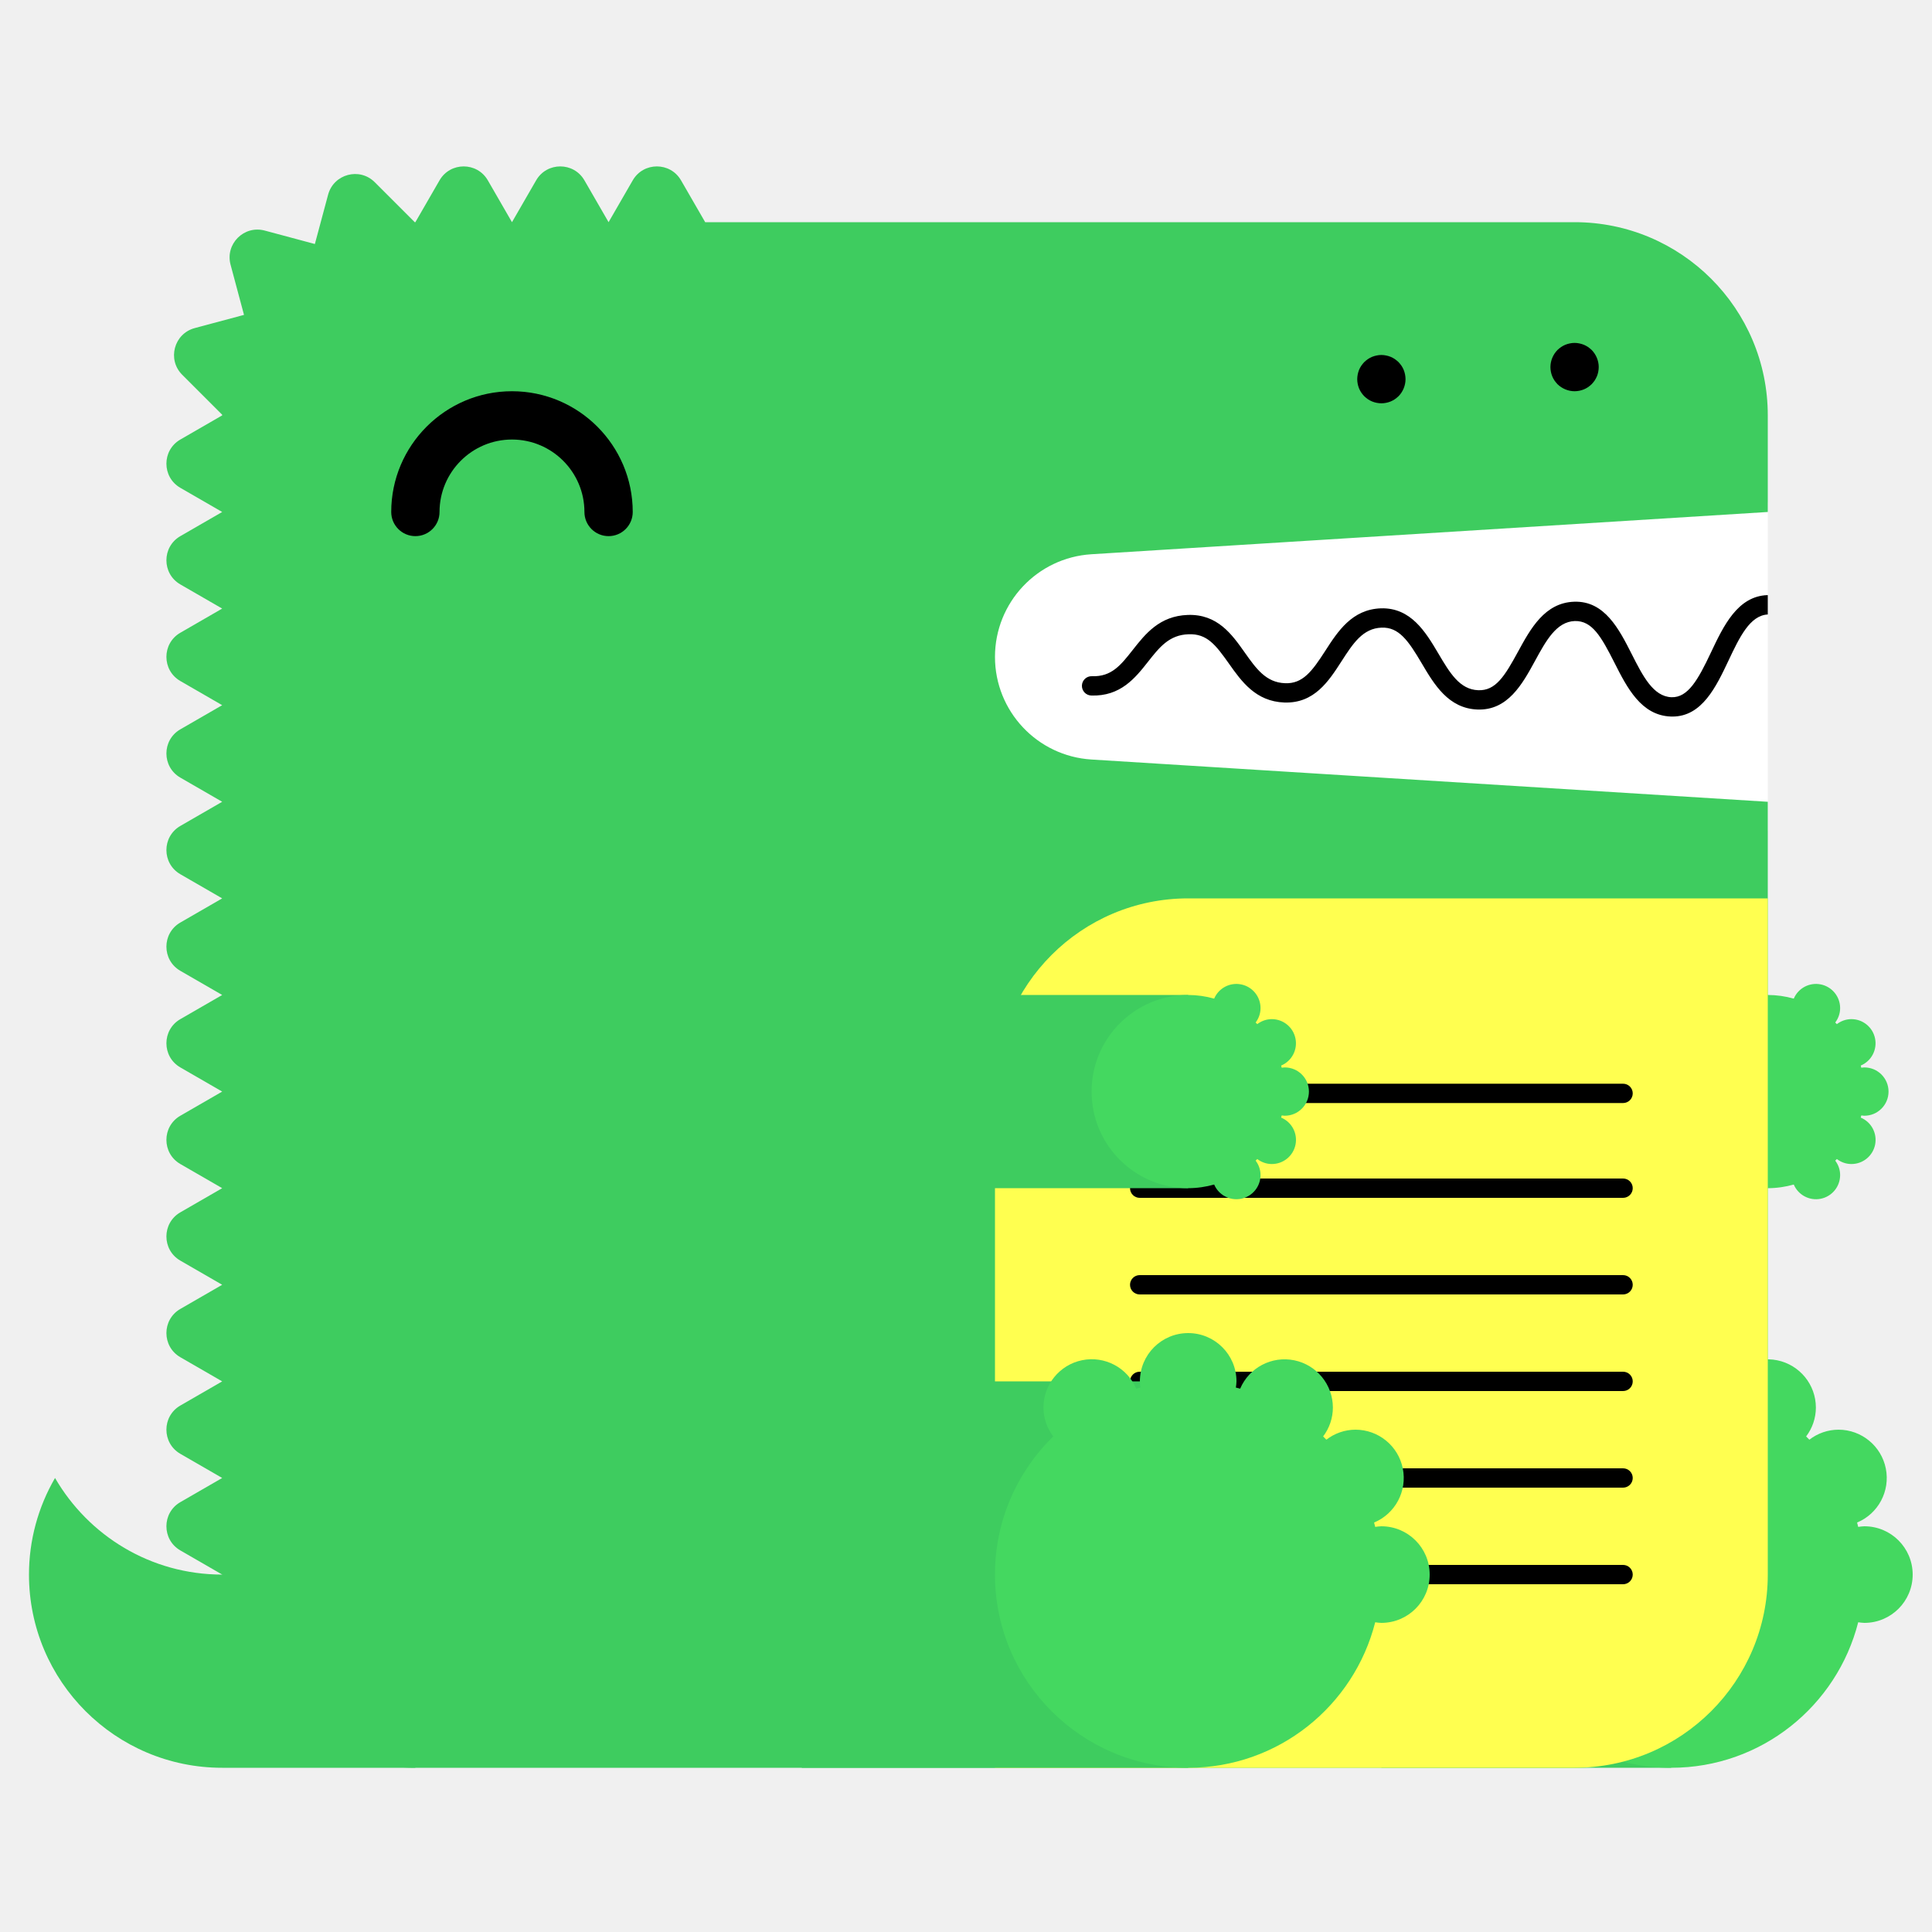
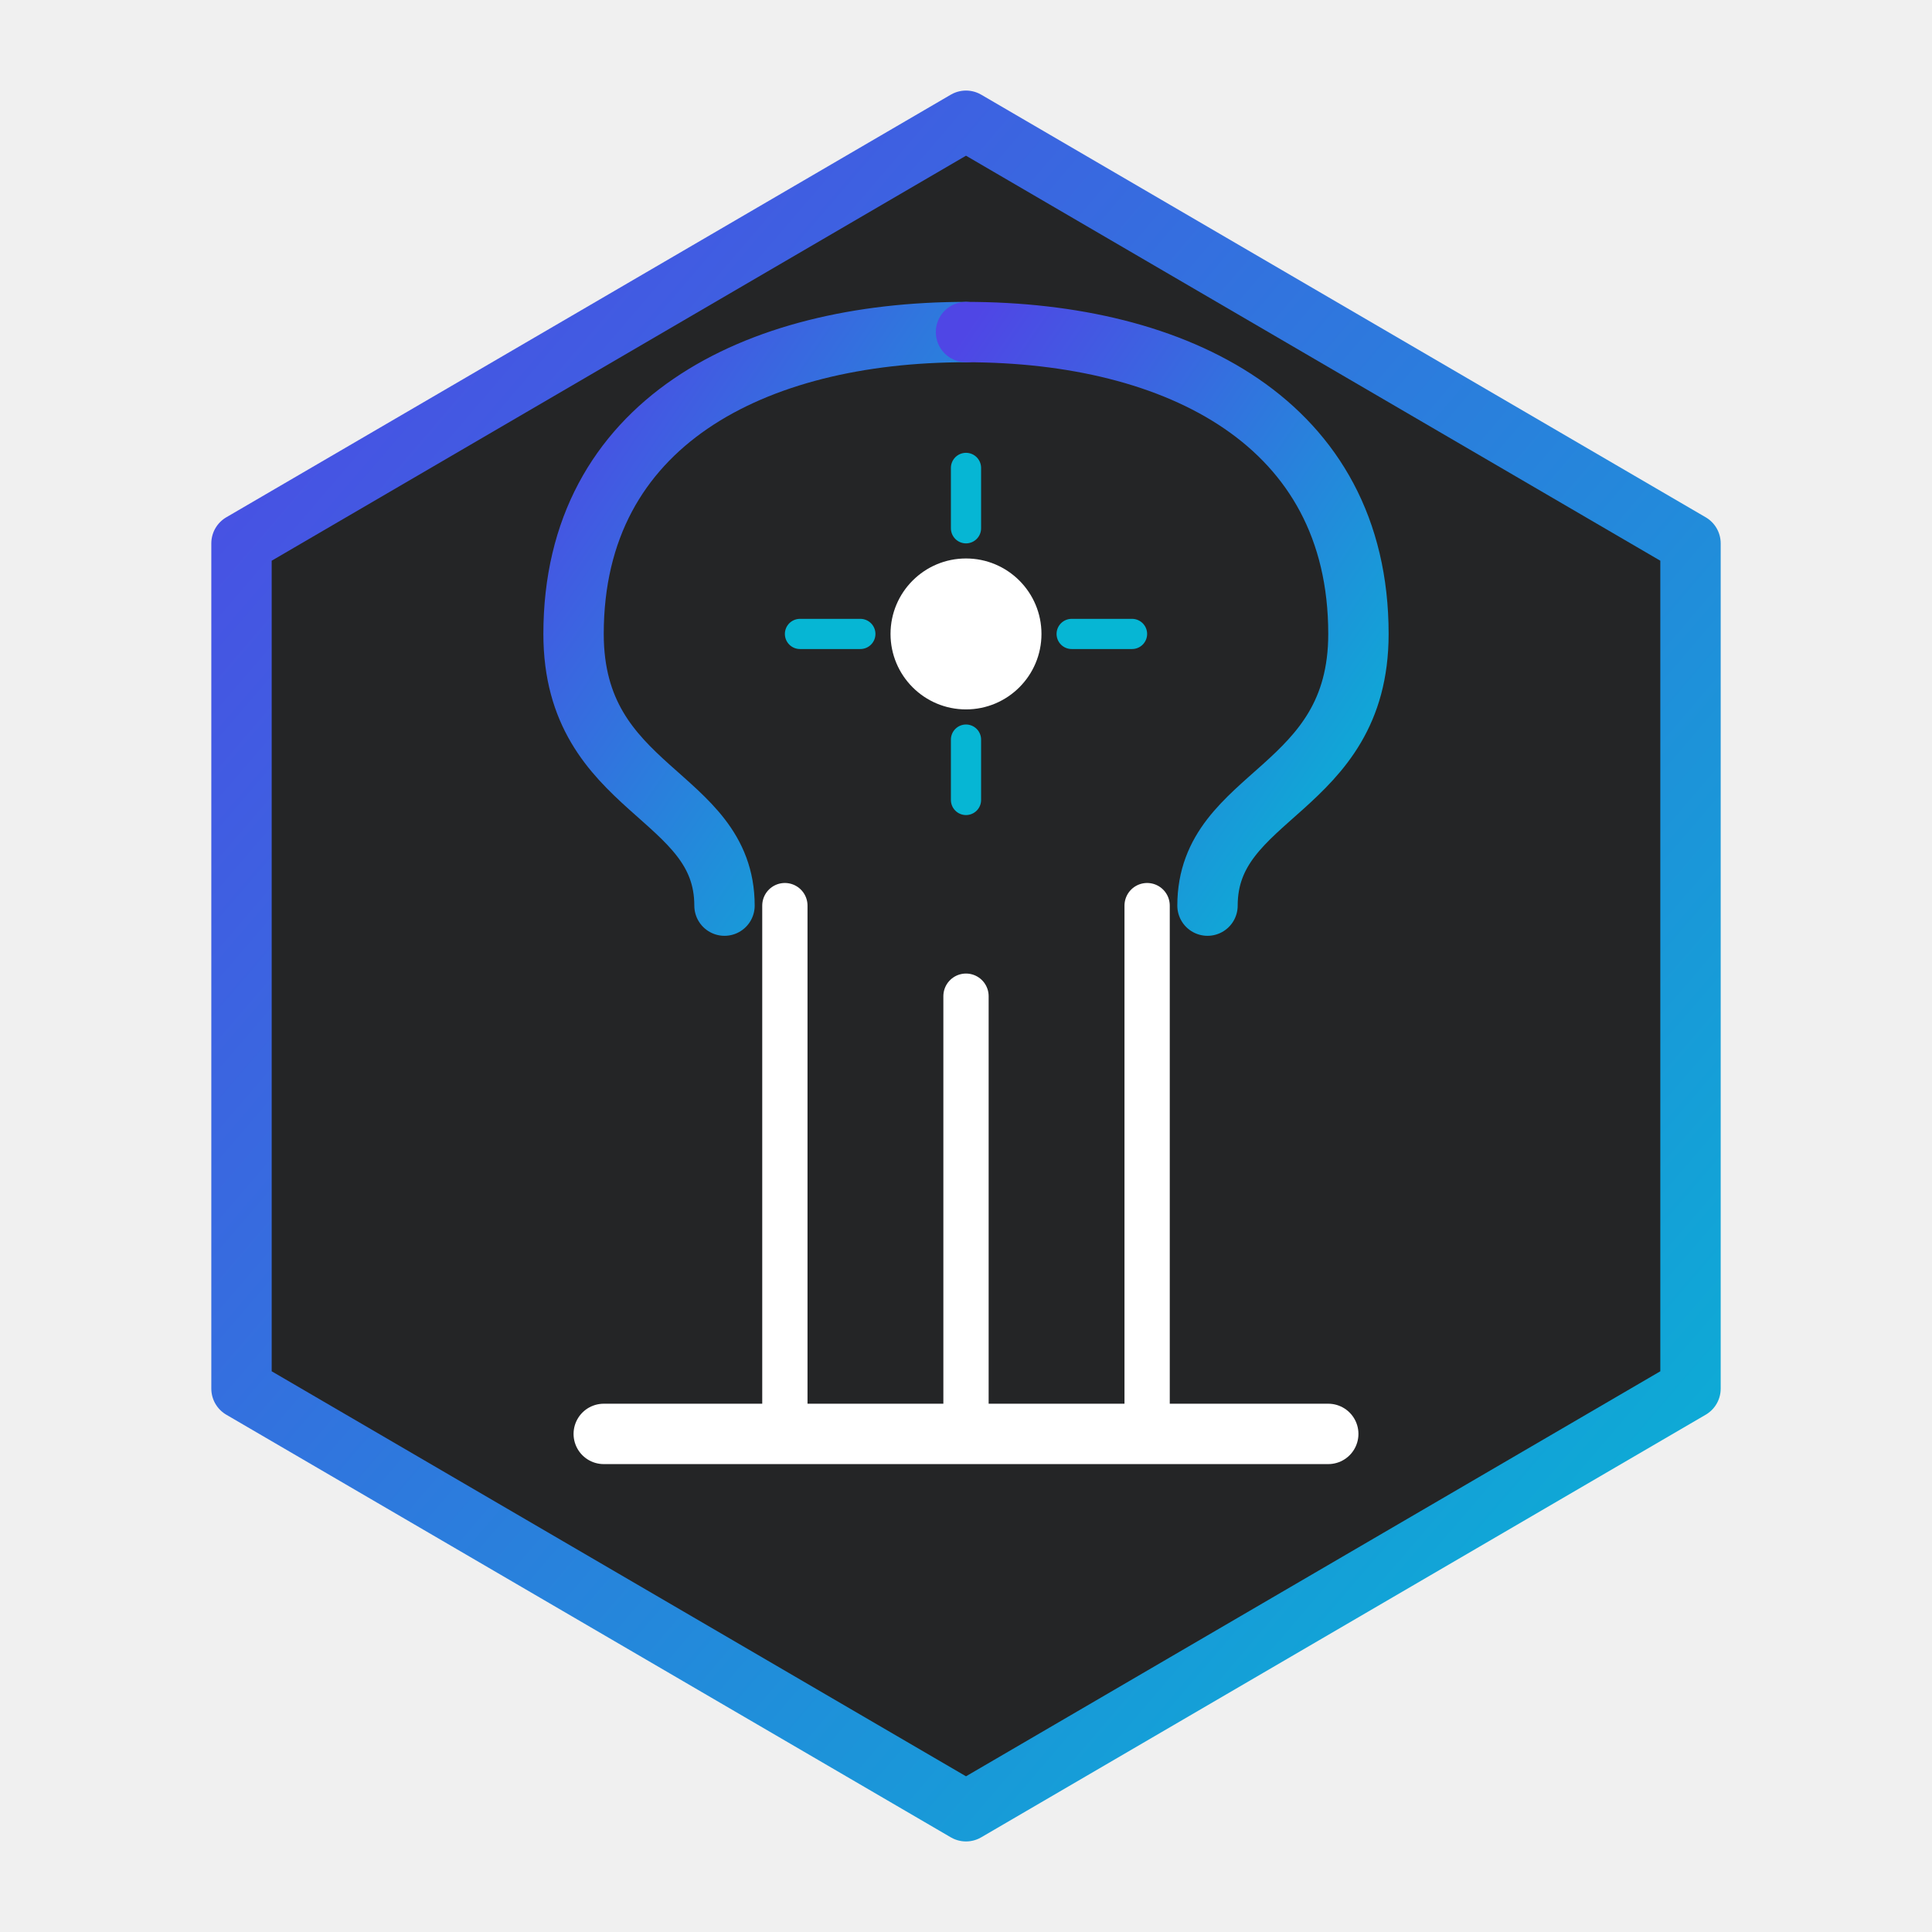
- <svg xmlns="http://www.w3.org/2000/svg" width="200" height="200" viewBox="0 0 200 200">
-   <g fill="none" fill-rule="evenodd">
-     <path fill="#FFF" d="M99 52h84v34H99z" />
-     <path d="M23 163c-7.398 0-13.843-4.027-17.303-10A19.886 19.886 0 0 0 3 163c0 11.046 8.954 20 20 20h20v-20H23z" fill="#3ECC5F" />
-     <path d="M112.98 57.376L183 53V43c0-11.046-8.954-20-20-20H73l-2.5-4.33c-1.112-1.925-3.889-1.925-5 0L63 23l-2.5-4.33c-1.111-1.925-3.889-1.925-5 0L53 23l-2.5-4.33c-1.111-1.925-3.889-1.925-5 0L43 23c-.022 0-.042.003-.065.003l-4.142-4.141c-1.57-1.571-4.252-.853-4.828 1.294l-1.369 5.104-5.192-1.392c-2.148-.575-4.111 1.389-3.535 3.536l1.39 5.193-5.102 1.367c-2.148.576-2.867 3.259-1.296 4.83l4.142 4.142c0 .021-.003.042-.003.064l-4.33 2.5c-1.925 1.111-1.925 3.889 0 5L23 53l-4.33 2.5c-1.925 1.111-1.925 3.889 0 5L23 63l-4.33 2.5c-1.925 1.111-1.925 3.889 0 5L23 73l-4.33 2.5c-1.925 1.111-1.925 3.889 0 5L23 83l-4.33 2.5c-1.925 1.111-1.925 3.889 0 5L23 93l-4.33 2.5c-1.925 1.111-1.925 3.889 0 5L23 103l-4.33 2.5c-1.925 1.111-1.925 3.889 0 5L23 113l-4.33 2.5c-1.925 1.111-1.925 3.889 0 5L23 123l-4.33 2.5c-1.925 1.111-1.925 3.889 0 5L23 133l-4.33 2.5c-1.925 1.111-1.925 3.889 0 5L23 143l-4.33 2.5c-1.925 1.111-1.925 3.889 0 5L23 153l-4.33 2.5c-1.925 1.111-1.925 3.889 0 5L23 163c0 11.046 8.954 20 20 20h120c11.046 0 20-8.954 20-20V83l-70.02-4.376A10.645 10.645 0 0 1 103 68c0-5.621 4.37-10.273 9.98-10.624" fill="#3ECC5F" />
-     <path fill="#3ECC5F" d="M143 183h30v-40h-30z" />
-     <path d="M193 158c-.219 0-.428.037-.639.064-.038-.15-.074-.301-.116-.451A5 5 0 0 0 190.32 148a4.96 4.96 0 0 0-3.016 1.036 26.531 26.531 0 0 0-.335-.336 4.955 4.955 0 0 0 1.011-2.987 5 5 0 0 0-9.599-1.959c-.148-.042-.297-.077-.445-.115.027-.211.064-.42.064-.639a5 5 0 0 0-5-5 5 5 0 0 0-5 5c0 .219.037.428.064.639-.148.038-.297.073-.445.115a4.998 4.998 0 0 0-9.599 1.959c0 1.125.384 2.151 1.011 2.987-3.717 3.632-6.031 8.693-6.031 14.3 0 11.046 8.954 20 20 20 9.339 0 17.16-6.41 19.361-15.064.211.027.42.064.639.064a5 5 0 0 0 5-5 5 5 0 0 0-5-5" fill="#44D860" />
-     <path fill="#3ECC5F" d="M153 123h30v-20h-30z" />
-     <path d="M193 115.5a2.5 2.5 0 1 0 0-5c-.109 0-.214.019-.319.032-.02-.075-.037-.15-.058-.225a2.501 2.501 0 0 0-.963-4.807c-.569 0-1.088.197-1.508.518a6.653 6.653 0 0 0-.168-.168c.314-.417.506-.931.506-1.494a2.5 2.5 0 0 0-4.8-.979A9.987 9.987 0 0 0 183 103c-5.522 0-10 4.478-10 10s4.478 10 10 10c.934 0 1.833-.138 2.69-.377a2.5 2.5 0 0 0 4.8-.979c0-.563-.192-1.077-.506-1.494.057-.055.113-.111.168-.168.42.321.939.518 1.508.518a2.5 2.5 0 0 0 .963-4.807c.021-.074.038-.15.058-.225.105.013.21.032.319.032" fill="#44D860" />
-     <path d="M63 55.5a2.5 2.5 0 0 1-2.5-2.5c0-4.136-3.364-7.5-7.5-7.5s-7.5 3.364-7.5 7.5a2.5 2.5 0 1 1-5 0c0-6.893 5.607-12.5 12.5-12.5S65.5 46.107 65.5 53a2.5 2.5 0 0 1-2.5 2.5" fill="#000" />
-     <path d="M103 183h60c11.046 0 20-8.954 20-20V93h-60c-11.046 0-20 8.954-20 20v70z" fill="#FFFF50" />
-     <path d="M168.02 124h-50.04a1 1 0 1 1 0-2h50.04a1 1 0 1 1 0 2m0 20h-50.04a1 1 0 1 1 0-2h50.04a1 1 0 1 1 0 2m0 20h-50.04a1 1 0 1 1 0-2h50.04a1 1 0 1 1 0 2m0-49.814h-50.04a1 1 0 1 1 0-2h50.04a1 1 0 1 1 0 2m0 19.814h-50.04a1 1 0 1 1 0-2h50.04a1 1 0 1 1 0 2m0 20h-50.04a1 1 0 1 1 0-2h50.04a1 1 0 1 1 0 2M183 61.611c-.012 0-.022-.006-.034-.005-3.09.105-4.552 3.196-5.842 5.923-1.346 2.85-2.387 4.703-4.093 4.647-1.889-.068-2.969-2.202-4.113-4.46-1.314-2.594-2.814-5.536-5.963-5.426-3.046.104-4.513 2.794-5.807 5.167-1.377 2.528-2.314 4.065-4.121 3.994-1.927-.07-2.951-1.805-4.136-3.813-1.321-2.236-2.848-4.75-5.936-4.664-2.994.103-4.465 2.385-5.763 4.4-1.373 2.13-2.335 3.428-4.165 3.351-1.973-.07-2.992-1.51-4.171-3.177-1.324-1.873-2.816-3.993-5.895-3.89-2.928.1-4.399 1.97-5.696 3.618-1.232 1.564-2.194 2.802-4.229 2.724a1 1 0 0 0-.072 2c3.017.101 4.545-1.8 5.872-3.487 1.177-1.496 2.193-2.787 4.193-2.855 1.926-.082 2.829 1.115 4.195 3.045 1.297 1.834 2.769 3.914 5.731 4.021 3.103.104 4.596-2.215 5.918-4.267 1.182-1.834 2.202-3.417 4.15-3.484 1.793-.067 2.769 1.35 4.145 3.681 1.297 2.197 2.766 4.686 5.787 4.796 3.125.108 4.634-2.62 5.949-5.035 1.139-2.088 2.214-4.06 4.119-4.126 1.793-.042 2.728 1.595 4.111 4.33 1.292 2.553 2.757 5.445 5.825 5.556l.169.003c3.064 0 4.518-3.075 5.805-5.794 1.139-2.41 2.217-4.68 4.067-4.773v-2z" fill="#000" />
-     <path fill="#3ECC5F" d="M83 183h40v-40H83z" />
-     <path d="M143 158c-.219 0-.428.037-.639.064-.038-.15-.074-.301-.116-.451A5 5 0 0 0 140.32 148a4.96 4.96 0 0 0-3.016 1.036 26.531 26.531 0 0 0-.335-.336 4.955 4.955 0 0 0 1.011-2.987 5 5 0 0 0-9.599-1.959c-.148-.042-.297-.077-.445-.115.027-.211.064-.42.064-.639a5 5 0 0 0-5-5 5 5 0 0 0-5 5c0 .219.037.428.064.639-.148.038-.297.073-.445.115a4.998 4.998 0 0 0-9.599 1.959c0 1.125.384 2.151 1.011 2.987-3.717 3.632-6.031 8.693-6.031 14.3 0 11.046 8.954 20 20 20 9.339 0 17.16-6.41 19.361-15.064.211.027.42.064.639.064a5 5 0 0 0 5-5 5 5 0 0 0-5-5" fill="#44D860" />
-     <path fill="#3ECC5F" d="M83 123h40v-20H83z" />
-     <path d="M133 115.5a2.5 2.5 0 1 0 0-5c-.109 0-.214.019-.319.032-.02-.075-.037-.15-.058-.225a2.501 2.501 0 0 0-.963-4.807c-.569 0-1.088.197-1.508.518a6.653 6.653 0 0 0-.168-.168c.314-.417.506-.931.506-1.494a2.5 2.5 0 0 0-4.8-.979A9.987 9.987 0 0 0 123 103c-5.522 0-10 4.478-10 10s4.478 10 10 10c.934 0 1.833-.138 2.69-.377a2.5 2.5 0 0 0 4.8-.979c0-.563-.192-1.077-.506-1.494.057-.055.113-.111.168-.168.42.321.939.518 1.508.518a2.5 2.5 0 0 0 .963-4.807c.021-.074.038-.15.058-.225.105.013.21.032.319.032" fill="#44D860" />
-     <path d="M143 41.75c-.16 0-.33-.02-.49-.05a2.52 2.52 0 0 1-.47-.14c-.15-.06-.29-.14-.431-.23-.13-.09-.259-.2-.38-.31-.109-.12-.219-.24-.309-.38s-.17-.28-.231-.43a2.619 2.619 0 0 1-.189-.96c0-.16.02-.33.05-.49.03-.16.08-.31.139-.47.061-.15.141-.29.231-.43.09-.13.2-.26.309-.38.121-.11.25-.22.38-.31.141-.09.281-.17.431-.23.149-.06.31-.11.47-.14.32-.07.65-.07.98 0 .159.03.32.08.47.14.149.06.29.14.43.23.13.09.259.2.38.31.11.12.22.25.31.38.09.14.17.28.23.43.06.16.11.31.14.47.029.16.05.33.05.49 0 .66-.271 1.31-.73 1.77-.121.11-.25.22-.38.31-.14.09-.281.17-.43.23a2.565 2.565 0 0 1-.96.19m20-1.25c-.66 0-1.3-.27-1.771-.73a3.802 3.802 0 0 1-.309-.38c-.09-.14-.17-.28-.231-.43a2.619 2.619 0 0 1-.189-.96c0-.66.27-1.3.729-1.77.121-.11.25-.22.38-.31.141-.09.281-.17.431-.23.149-.06.31-.11.47-.14.32-.07.66-.07.98 0 .159.03.32.08.47.14.149.06.29.14.43.23.13.09.259.2.38.31.459.47.73 1.11.73 1.77 0 .16-.021.33-.05.49-.03.16-.08.32-.14.47-.07.15-.14.29-.23.43-.09.13-.2.26-.31.38-.121.11-.25.22-.38.31-.14.09-.281.17-.43.23a2.565 2.565 0 0 1-.96.19" fill="#000" />
-   </g>
+ <svg xmlns="http://www.w3.org/2000/svg" viewBox="0 0 256 256" width="100%" height="100%">
+   <defs>
+     <linearGradient id="harnessGradient" x1="0%" y1="0%" x2="100%" y2="100%">
+       <stop offset="0%" stop-color="#4F46E5" />
+       <stop offset="100%" stop-color="#06B6D4" />
+     </linearGradient>
+   </defs>
+   <polygon points="128,16 224,72 224,184 128,240 32,184 32,72" fill="#242526" stroke="url(#harnessGradient)" stroke-width="8" stroke-linejoin="round" />
+   <path d="M 80,190 L 176,190" stroke="#FFFFFF" stroke-width="8" stroke-linecap="round" />
+   <path d="M 72,204 L 184,204" stroke="url(#harnessGradient)" stroke-width="8" stroke-linecap="round" />
+   <path d="M 104,120 L 104,190" stroke="#FFFFFF" stroke-width="6" stroke-linecap="round" />
+   <path d="M 128,132 L 128,190" stroke="#FFFFFF" stroke-width="6" stroke-linecap="round" />
+   <path d="M 152,120 L 152,190" stroke="#FFFFFF" stroke-width="6" stroke-linecap="round" />
+   <path d="M 96,120 C 96,105 76,105 76,84 C 76,56 100,44 128,44" fill="none" stroke="url(#harnessGradient)" stroke-width="8" stroke-linecap="round" />
+   <path d="M 160,120 C 160,105 180,105 180,84 C 180,56 156,44 128,44" fill="none" stroke="url(#harnessGradient)" stroke-width="8" stroke-linecap="round" />
+   <circle cx="128" cy="84" r="10" fill="#FFFFFF" />
+   <path d="M 128,62 L 128,70" stroke="#06B6D4" stroke-width="4" stroke-linecap="round" />
+   <path d="M 128,98 L 128,106" stroke="#06B6D4" stroke-width="4" stroke-linecap="round" />
+   <path d="M 106,84 L 114,84" stroke="#06B6D4" stroke-width="4" stroke-linecap="round" />
+   <path d="M 142,84 L 150,84" stroke="#06B6D4" stroke-width="4" stroke-linecap="round" />
</svg>
